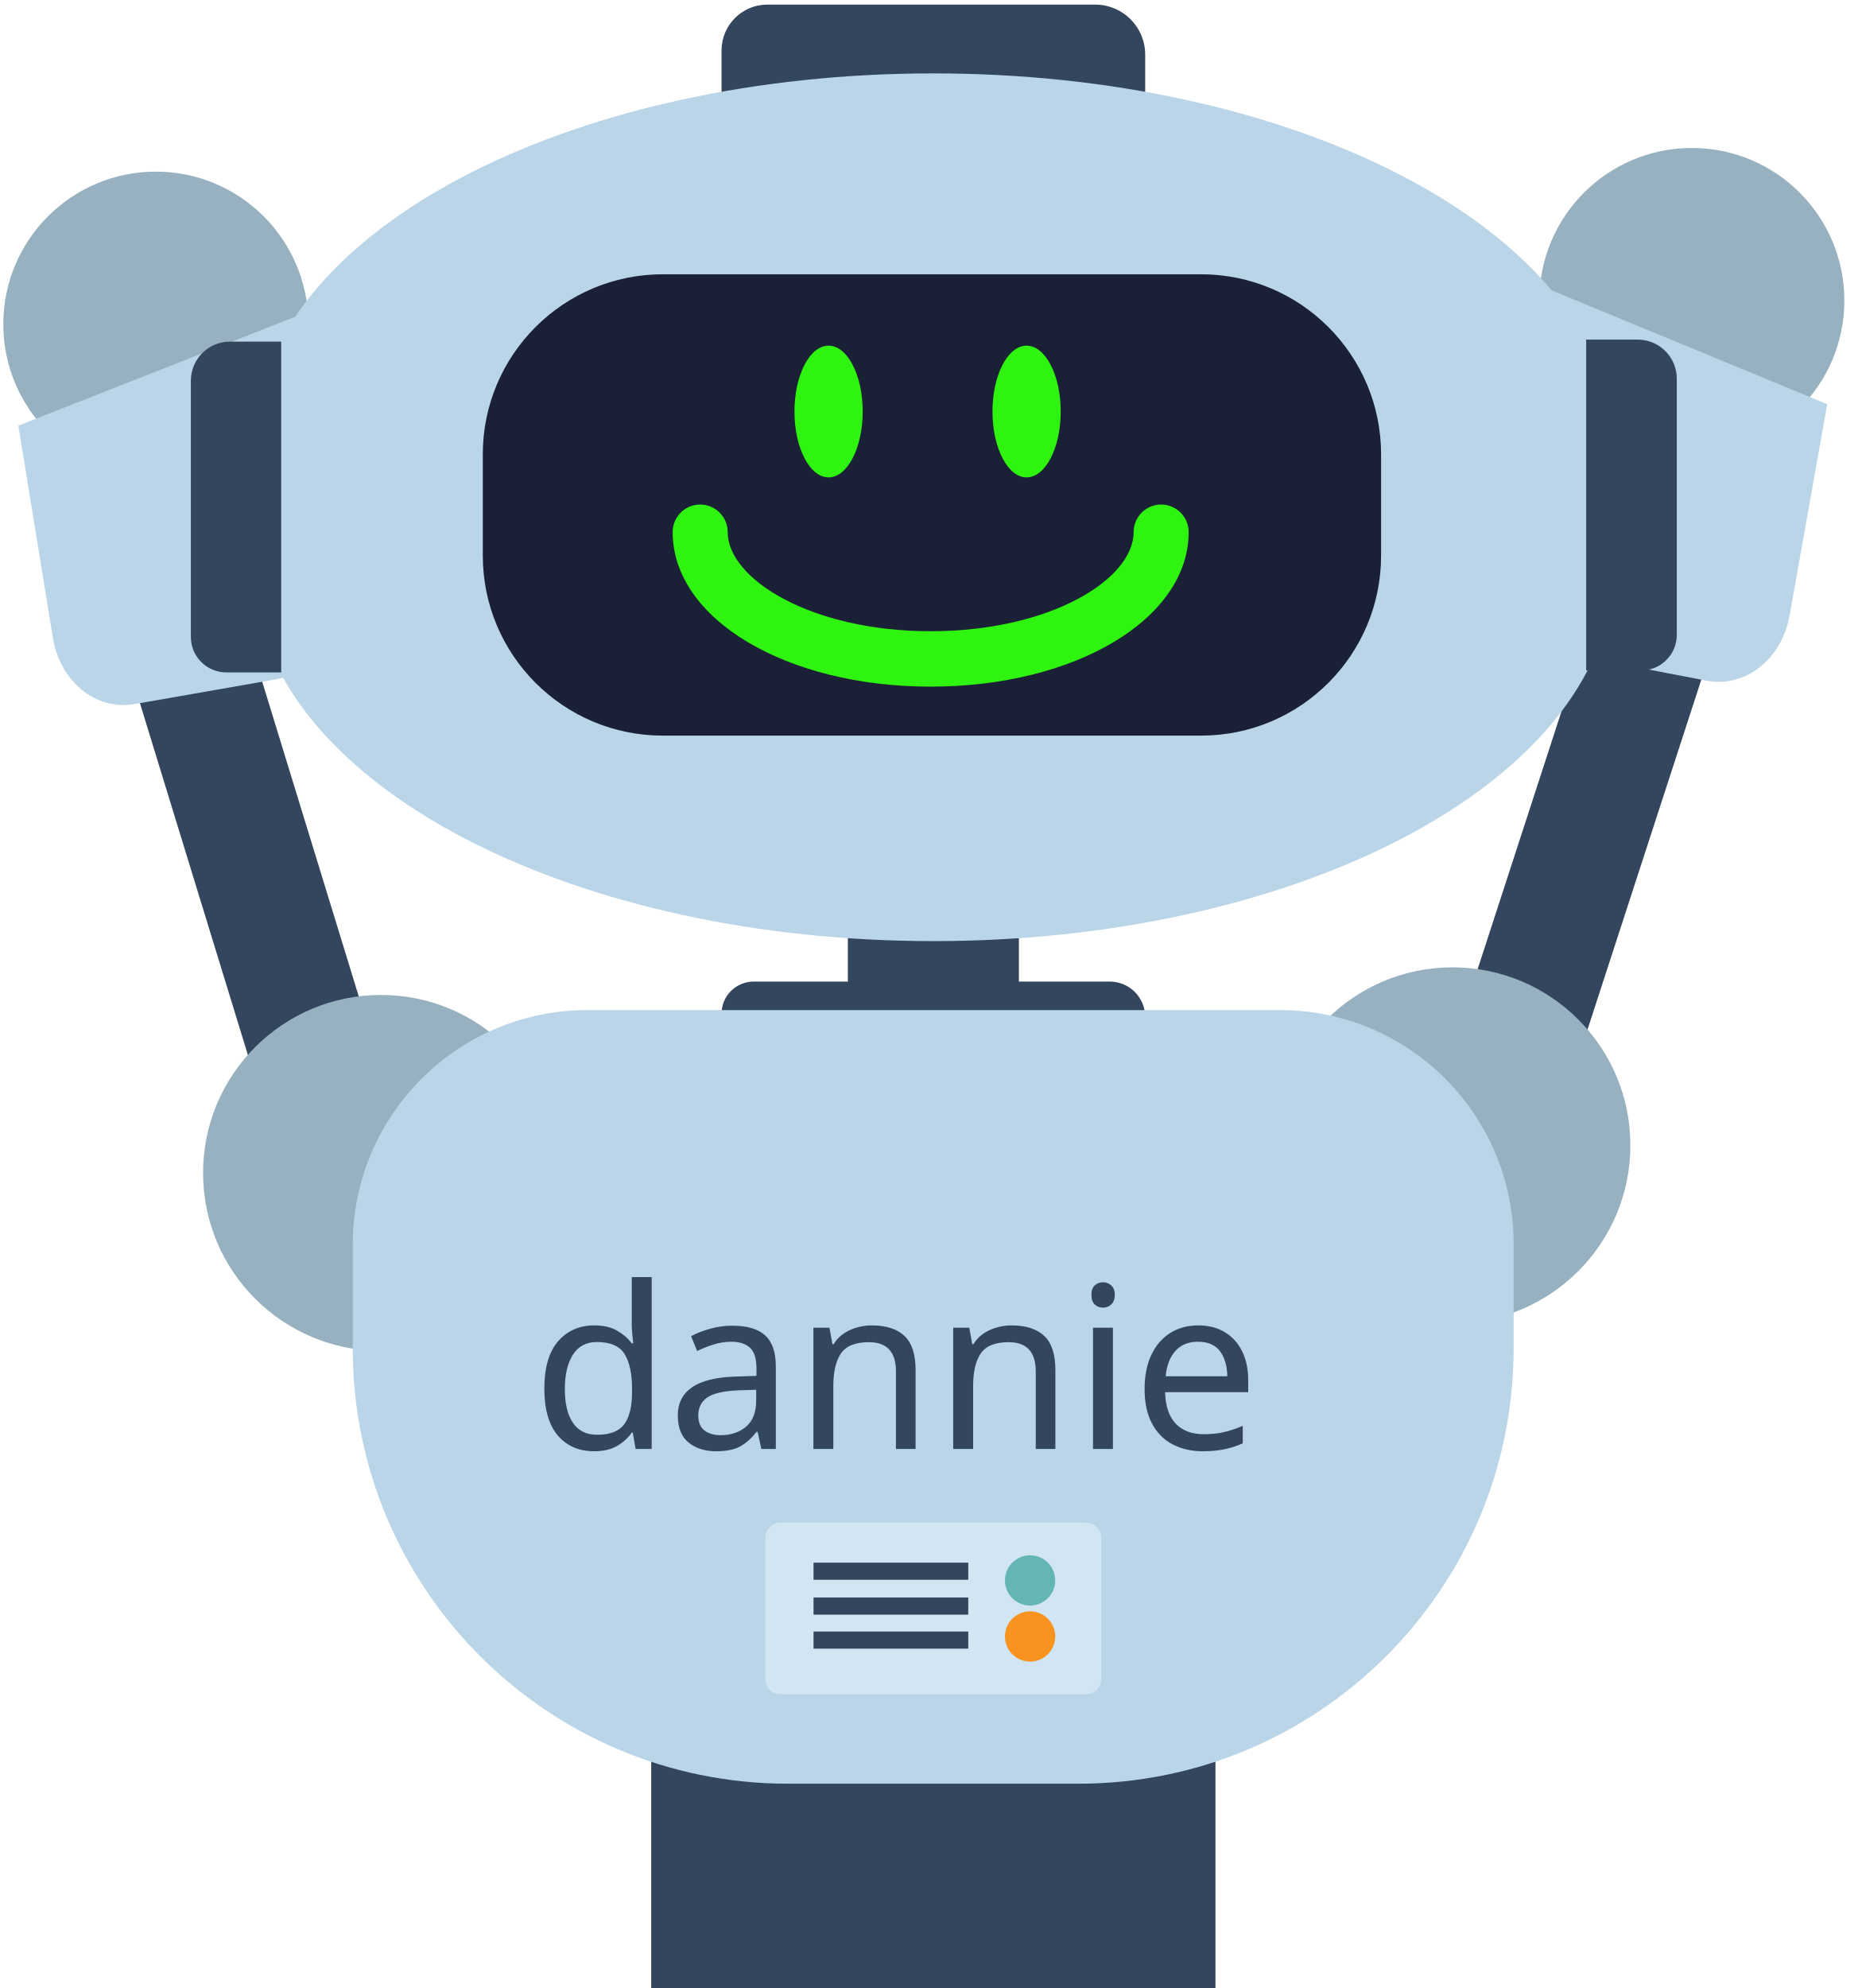
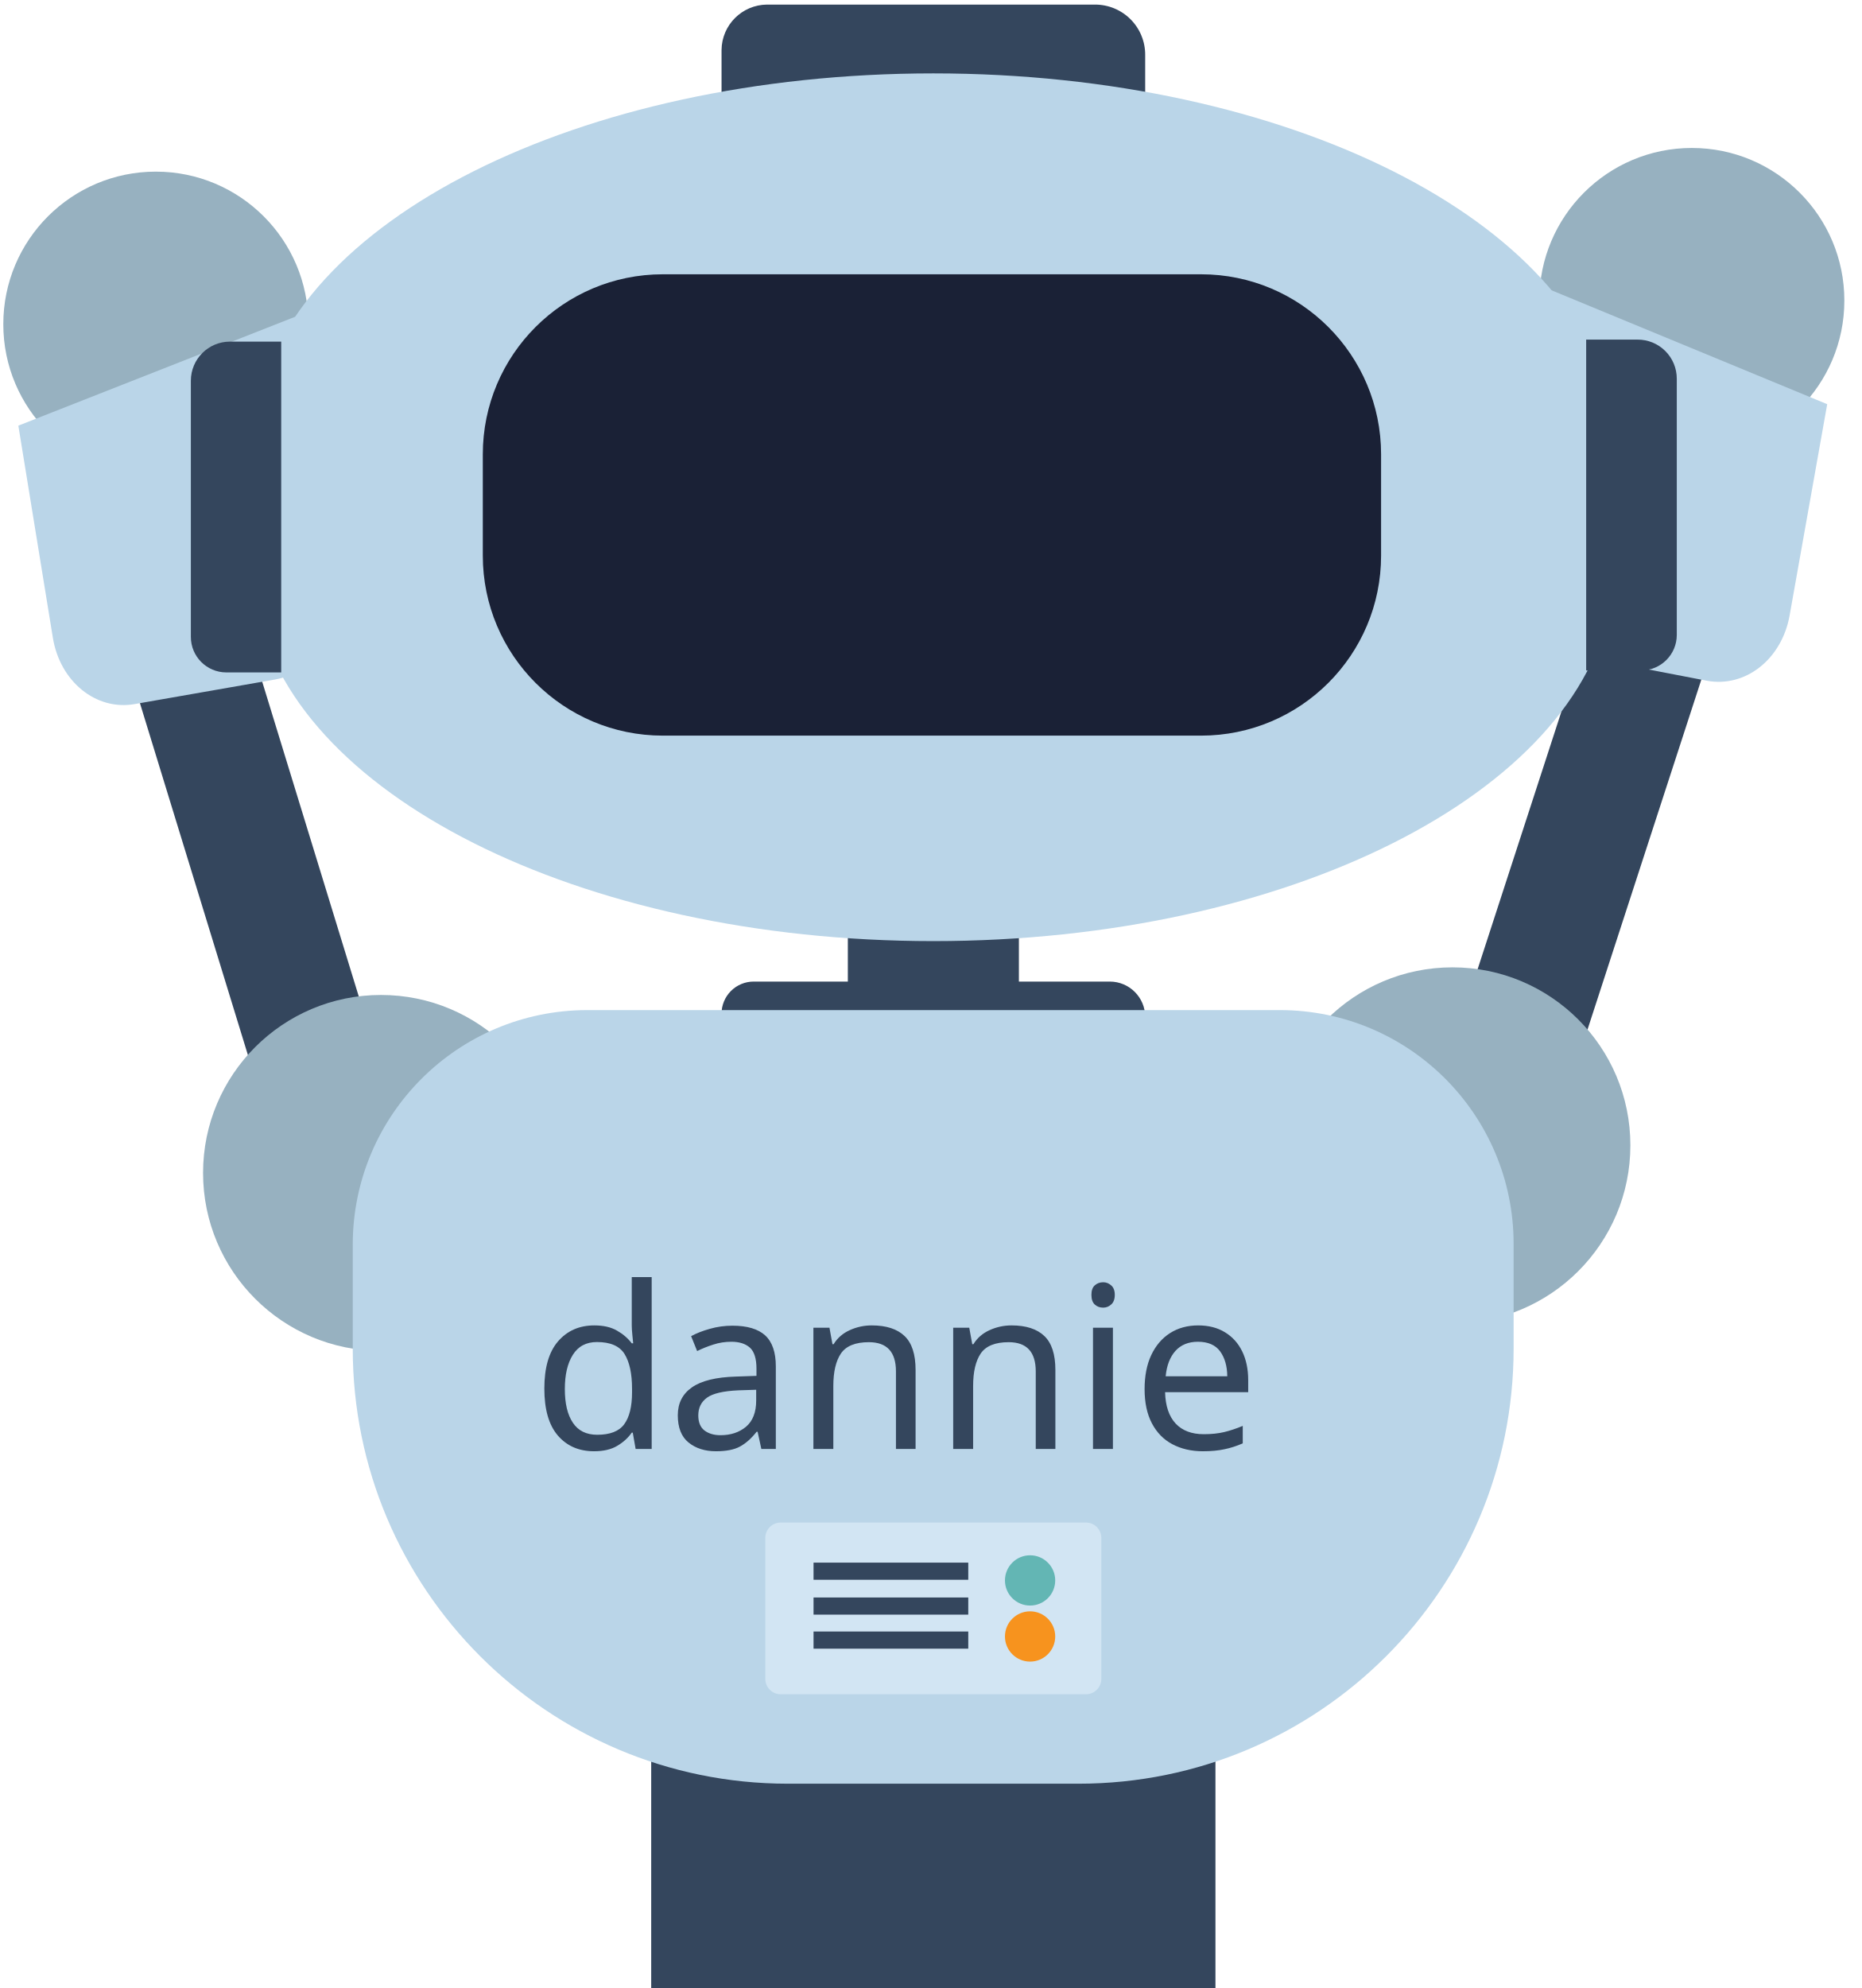
<svg xmlns="http://www.w3.org/2000/svg" viewBox="0 0 202.94 216.71">
  <g id="robots">
    <g>
      <rect x="165.73" y="60.5" width="13.43" height="64.02" transform="translate(37.07 -48.8) rotate(18.02)" fill="#34465d" />
      <circle cx="158.36" cy="124.85" r="19.4" fill="#97b1c0" />
      <circle cx="184.46" cy="32.76" r="16.63" fill="#97b1c0" />
      <path d="M195.12,67.1c-.86,4.78-4.84,7.9-9.05,7.1L170.8,71.26c-4.22-.81-7.16-5.28-6.68-10.15l3-30.31,32.1,13.26Z" fill="#bad5e8" />
    </g>
    <g>
      <rect x="21.29" y="63.28" width="13.43" height="64.02" transform="translate(82.73 178.17) rotate(162.94)" fill="#34465d" />
      <circle cx="41.54" cy="127.86" r="19.4" fill="#97b1c0" />
      <circle cx="16.99" cy="35.34" r="16.63" fill="#97b1c0" />
      <path d="M5.76,69.5c.77,4.79,4.71,8,8.93,7.25L30,74.07c4.23-.74,7.25-5.16,6.84-10L34.34,33.68,2,46.4Z" fill="#bad5e8" />
    </g>
    <rect x="92.44" y="100.05" width="18.65" height="7.48" fill="#34465d" />
    <path d="M82.17,107H121a3.86,3.86,0,0,1,3.86,3.86v2.45a0,0,0,0,1,0,0H78.67a0,0,0,0,1,0,0v-2.8A3.5,3.5,0,0,1,82.17,107Z" fill="#34465d" />
    <path d="M83.62.5h35.78A5.46,5.46,0,0,1,124.86,6v7.16a0,0,0,0,1,0,0H78.67a0,0,0,0,1,0,0V5.45A5,5,0,0,1,83.62.5Z" fill="#34465d" />
    <path d="M176.86,54.21a35.48,35.48,0,0,0-1.25-9.33C172.18,24.17,140.44,8,101.76,8S31.35,24.18,27.92,44.88a35.48,35.48,0,0,0-1.25,9.33h0c0,.35,0,.71,0,1.06s0,.71,0,1.07h0a35.41,35.41,0,0,0,1.25,9.32c3.43,20.71,35.16,36.93,73.84,36.93s70.42-16.22,73.85-36.93a35.41,35.41,0,0,0,1.25-9.32h0c0-.36,0-.71,0-1.07s0-.71,0-1.06Z" fill="#bad5e8" />
    <path d="M11.57,50.35H39.5a4.26,4.26,0,0,1,4.26,4.26V60.2a0,0,0,0,1,0,0H7.7a0,0,0,0,1,0,0v-6A3.87,3.87,0,0,1,11.57,50.35Z" transform="translate(-29.54 81) rotate(-90)" fill="#34465d" />
    <path d="M159.83,50.12h36.06a0,0,0,0,1,0,0v5.59A4.26,4.26,0,0,1,191.63,60H163.7a3.87,3.87,0,0,1-3.87-3.87v-6A0,0,0,0,1,159.83,50.12Z" transform="translate(122.82 232.91) rotate(-90)" fill="#34465d" />
    <rect x="71" y="187.61" width="61.52" height="29.1" fill="#34465d" />
    <path d="M64,110.11h75.54a25.49,25.49,0,0,1,25.49,25.49V147a47.44,47.44,0,0,1-47.44,47.44H85.9A47.44,47.44,0,0,1,38.46,147V135.69A25.58,25.58,0,0,1,64,110.11Z" fill="#bad5e8" />
    <text transform="translate(57.99 157.95)" font-size="24.66" fill="#34465d" font-family="ROBO">
      <tspan letter-spacing="-0.13em">d</tspan>
      <tspan x="14.77" y="0">annie</tspan>
    </text>
    <rect x="83.44" y="165.97" width="36.64" height="18.72" rx="1.68" fill="#d2e5f3" />
    <circle cx="112.31" cy="172.28" r="2.74" fill="#63b6b4" />
    <circle cx="112.31" cy="178.39" r="2.74" fill="#f7931e" />
    <rect x="88.7" y="170.34" width="16.87" height="1.87" fill="#34465d" />
    <rect x="88.7" y="174.14" width="16.87" height="1.87" fill="#34465d" />
    <rect x="88.7" y="177.85" width="16.87" height="1.87" fill="#34465d" />
    <rect id="eye_display" x="52.64" y="29.9" width="97.94" height="50.29" rx="19.63" fill="#1a2136" />
-     <path d="M101.47,74.85C85.7,74.85,73.34,67.47,73.34,58a3,3,0,1,1,6,0c0,5.11,9.09,10.81,22.13,10.81S123.6,63.15,123.6,58a3,3,0,1,1,6,0C129.6,67.47,117.24,74.85,101.47,74.85Z" fill="#2ff40f" />
-     <ellipse cx="90.34" cy="44.86" rx="3.72" ry="7.18" fill="#2ff40f" />
-     <ellipse cx="111.93" cy="44.86" rx="3.72" ry="7.18" fill="#2ff40f" />
  </g>
</svg>
